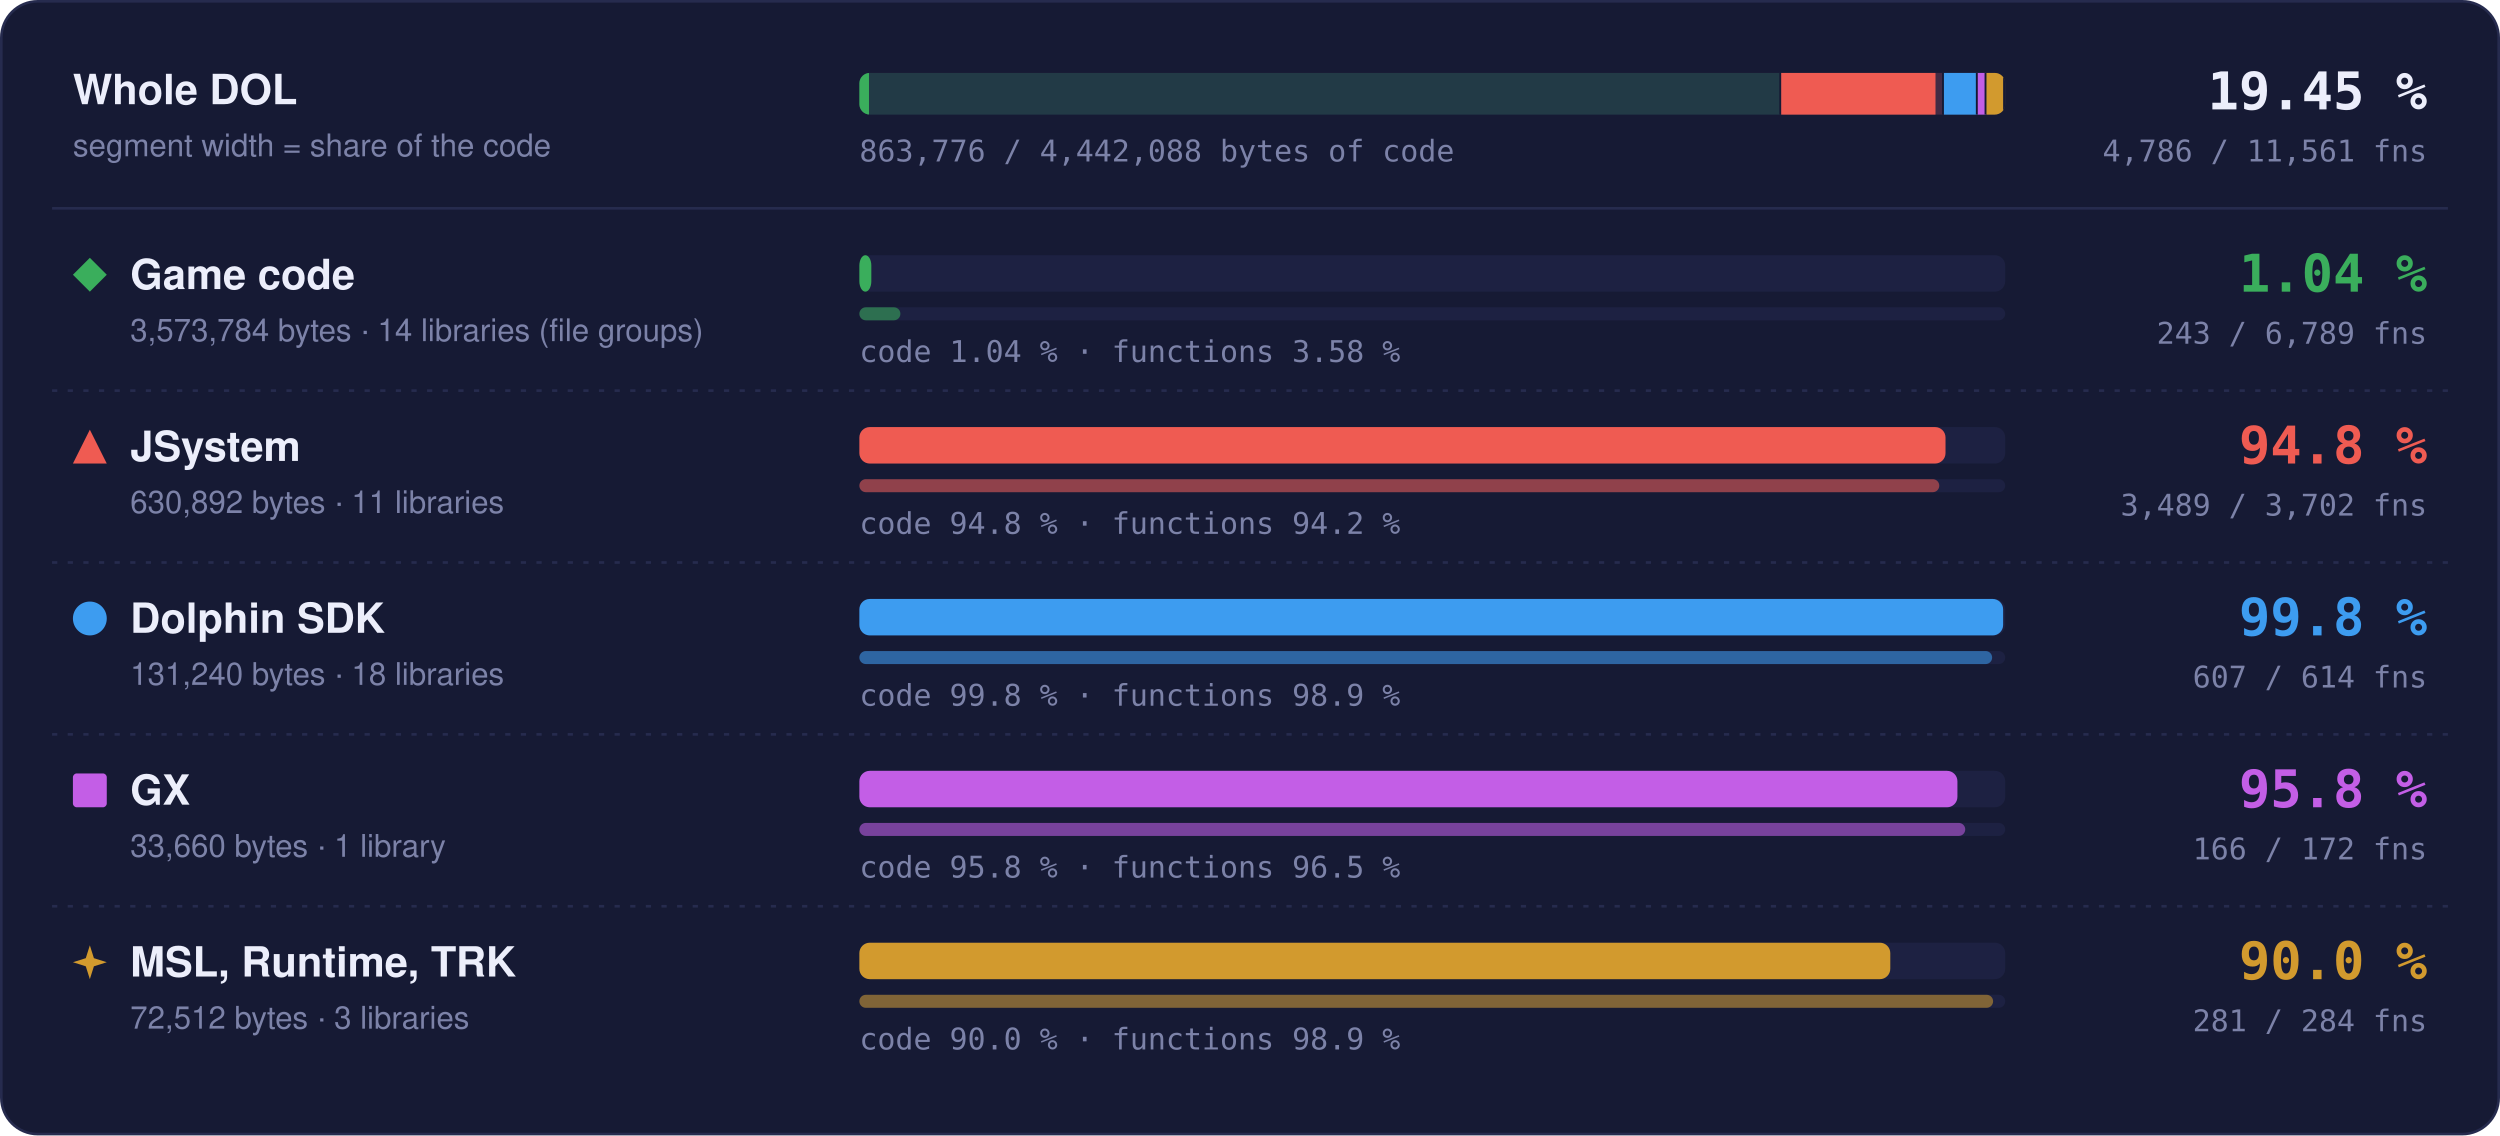
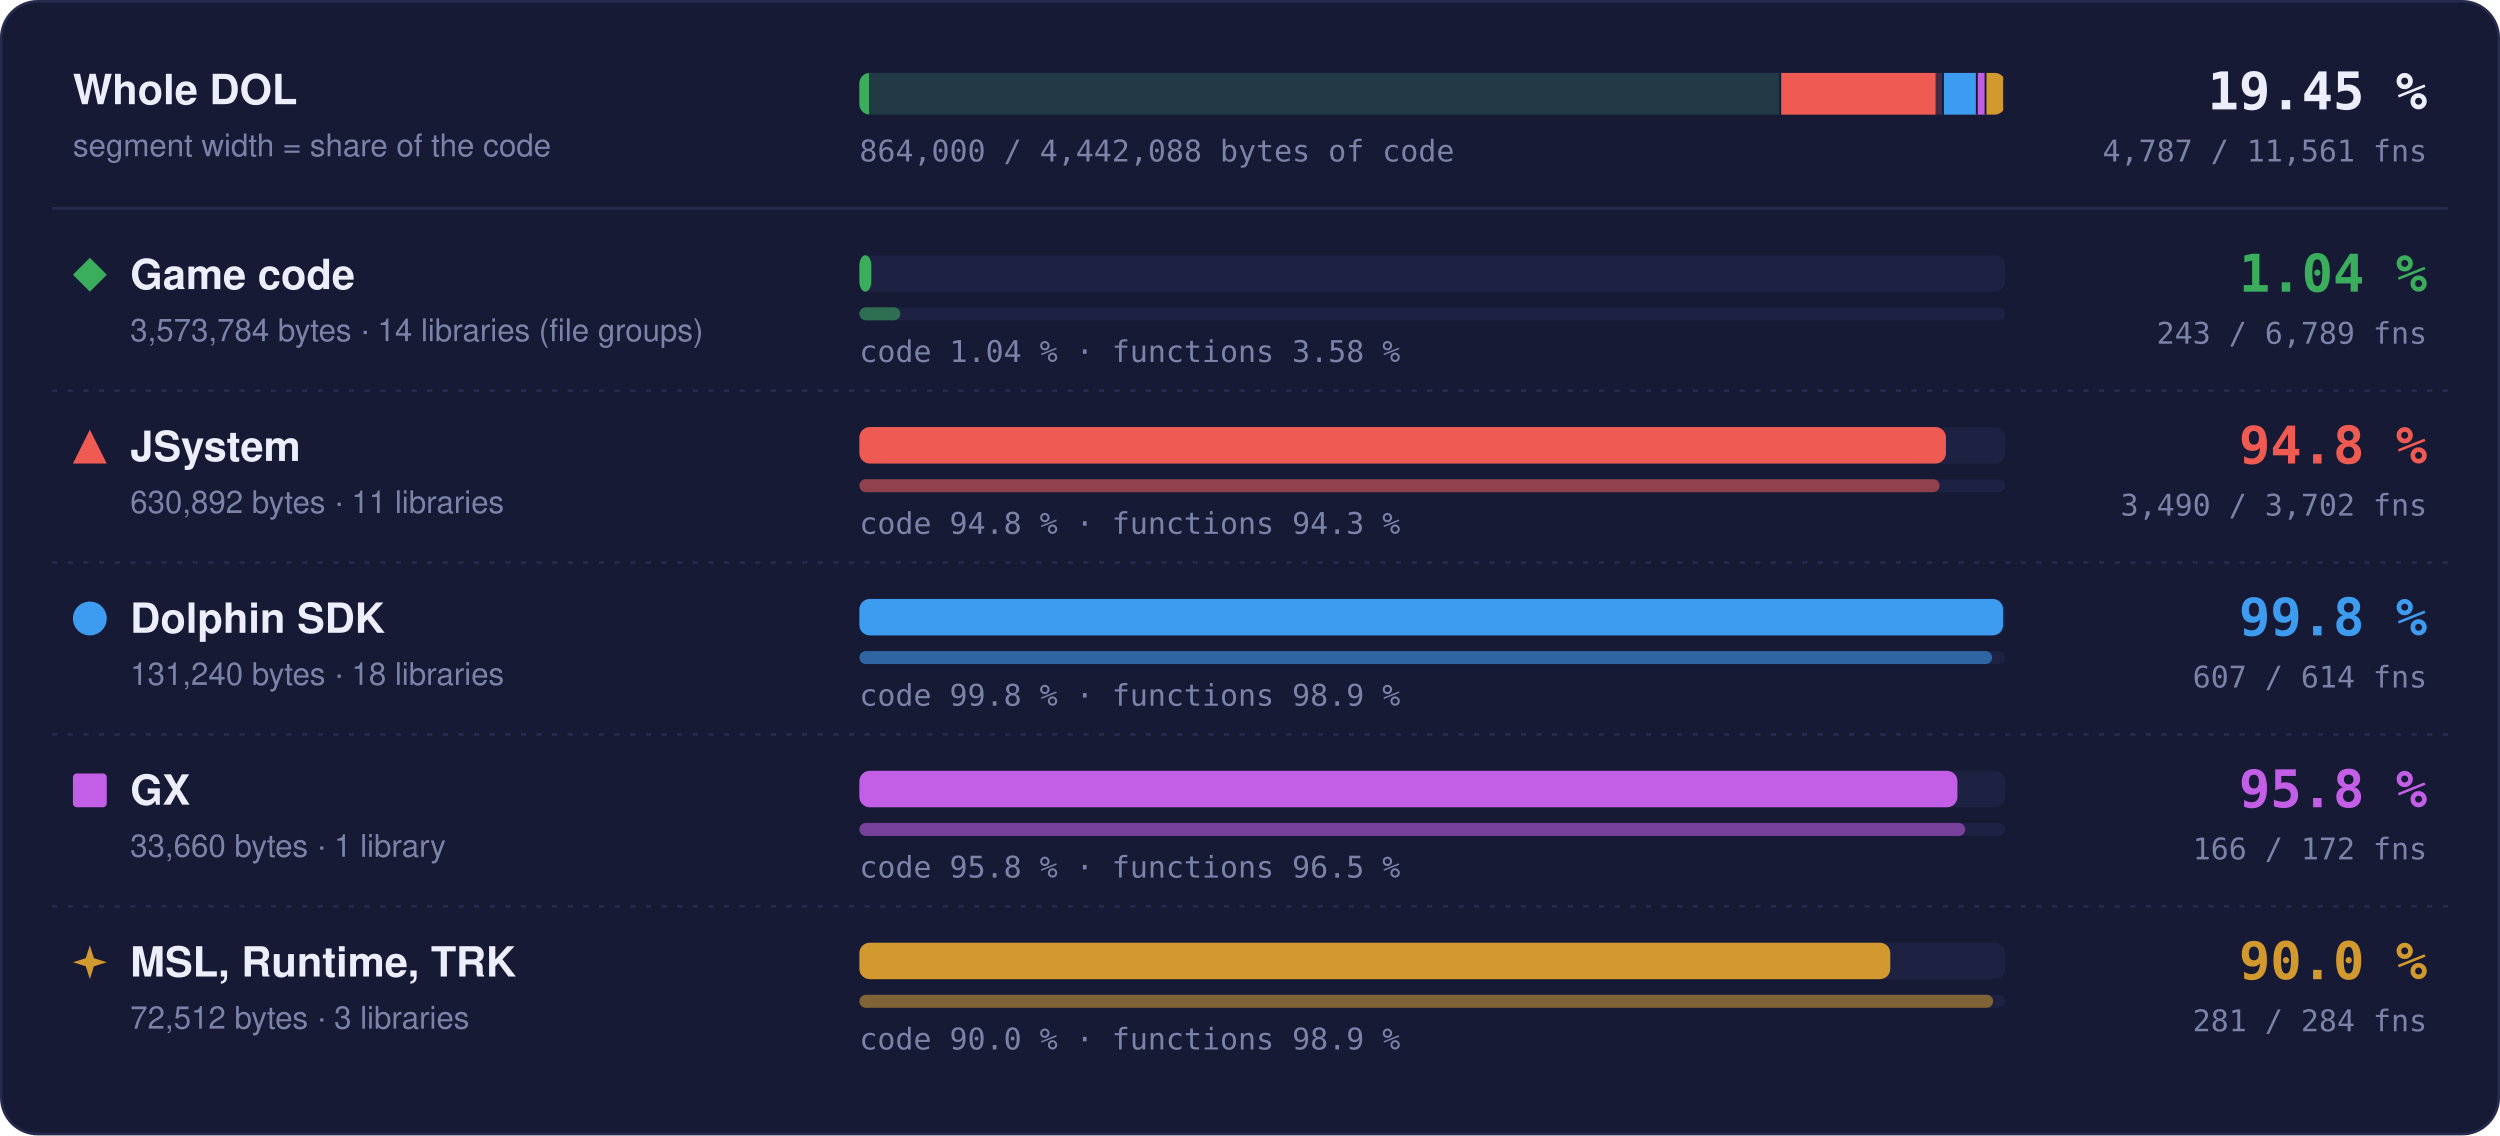
- <svg xmlns="http://www.w3.org/2000/svg" width="960" height="436" viewBox="0 0 960 436" role="img" aria-label="Matched code and functions per region: Game code 1.04 % of code, 243 of 6789 functions; JSystem 94.8 % of code, 3489 of 3702 functions; Dolphin SDK 99.8 % of code, 607 of 614 functions; GX 95.8 % of code, 166 of 172 functions; MSL, Runtime, TRK 90.0 % of code, 281 of 284 functions">
+ <svg xmlns="http://www.w3.org/2000/svg" width="960" height="436" viewBox="0 0 960 436" role="img" aria-label="Matched code and functions per region: Game code 1.04 % of code, 243 of 6789 functions; JSystem 94.8 % of code, 3490 of 3702 functions; Dolphin SDK 99.8 % of code, 607 of 614 functions; GX 95.8 % of code, 166 of 172 functions; MSL, Runtime, TRK 90.0 % of code, 281 of 284 functions">
  <style>text { font-family: -apple-system, BlinkMacSystemFont, 'Segoe UI', Helvetica, Arial, sans-serif; } .mono { font-family: ui-monospace, SFMono-Regular, 'SF Mono', Menlo, Consolas, monospace; } .grow { transform-box: fill-box; transform-origin: 0 50%; animation: grow 1.4s cubic-bezier(.2,.8,.2,1) both; } @keyframes grow { from { transform: scaleX(0); } } @media (prefers-reduced-motion: reduce) { * { animation: none !important; } }</style>
  <rect x="0.5" y="0.5" width="959" height="435" rx="14" fill="#161a34" stroke="#262b4e" />
  <text x="28" y="40" font-size="16" font-weight="700" fill="#eceefb">Whole DOL</text>
  <text x="28" y="60" font-size="12" fill="#7c82a8">segment width = share of the code</text>
  <rect x="330" y="28" width="440" height="16" rx="4" fill="#1d2142" />
  <clipPath id="wb">
    <rect x="330" y="28" width="440" height="16" rx="4" />
  </clipPath>
  <g clip-path="url(#wb)">
    <rect x="330.00" y="28" width="353.99" height="16" fill="#3aae5c" fill-opacity="0.18" />
    <rect class="grow" x="330.00" y="28" width="3.69" height="16" fill="#3aae5c" />
    <rect x="683.24" y="28" width="1.5" height="16" fill="#161a34" />
    <rect x="683.99" y="28" width="62.49" height="16" fill="#ef5b52" fill-opacity="0.18" />
-     <rect class="grow" x="683.99" y="28" width="59.24" height="16" fill="#ef5b52" />
+     <rect class="grow" x="683.99" y="28" width="59.26" height="16" fill="#ef5b52" />
    <rect x="745.73" y="28" width="1.5" height="16" fill="#161a34" />
    <rect x="746.48" y="28" width="13.00" height="16" fill="#3d9cf0" fill-opacity="0.18" />
    <rect class="grow" x="746.48" y="28" width="12.98" height="16" fill="#3d9cf0" />
    <rect x="758.73" y="28" width="1.5" height="16" fill="#161a34" />
    <rect x="759.48" y="28" width="3.33" height="16" fill="#c35ee6" fill-opacity="0.18" />
    <rect class="grow" x="759.48" y="28" width="3.20" height="16" fill="#c35ee6" />
    <rect x="762.07" y="28" width="1.5" height="16" fill="#161a34" />
    <rect x="762.82" y="28" width="7.18" height="16" fill="#d29a2e" fill-opacity="0.18" />
    <rect class="grow" x="762.82" y="28" width="6.46" height="16" fill="#d29a2e" />
    <rect x="769.25" y="28" width="1.5" height="16" fill="#161a34" />
  </g>
  <text x="932" y="42" text-anchor="end" class="mono" font-size="20" font-weight="700" fill="#eceefb">19.45 %</text>
-   <text x="932" y="62" text-anchor="end" class="mono" font-size="11.5" fill="#7c82a8">4,786 / 11,561 fns</text>
-   <text x="330" y="62" class="mono" font-size="11.5" fill="#7c82a8">863,776 / 4,442,088 bytes of code</text>
+   <text x="932" y="62" text-anchor="end" class="mono" font-size="11.5" fill="#7c82a8">4,787 / 11,561 fns</text>
+   <text x="330" y="62" class="mono" font-size="11.5" fill="#7c82a8">864,000 / 4,442,088 bytes of code</text>
  <line x1="20" x2="940" y1="80" y2="80" stroke="#262b4e" />
  <g fill="#3aae5c">
    <path d="M34.5 99L41 105.5L34.5 112L28 105.5Z" />
  </g>
  <text x="50" y="111" font-size="16" font-weight="700" fill="#eceefb">Game code</text>
  <text x="50" y="131" font-size="12" fill="#7c82a8">3,573,784 bytes · 14 libraries (file groups)</text>
  <rect x="330" y="98" width="440" height="14" rx="4" fill="#1d2142" />
  <rect class="grow" style="animation-delay:0.0s" x="330" y="98" width="4.59" height="14" rx="4" fill="#3aae5c" />
  <rect x="330" y="118" width="440" height="5" rx="2.5" fill="#1d2142" />
  <rect class="grow" style="animation-delay:0.2s" x="330" y="118" width="15.75" height="5" rx="2.5" fill="#3aae5c" fill-opacity="0.55" />
  <text x="330" y="139" class="mono" font-size="11.5" fill="#7c82a8">code 1.04 % · functions 3.58 %</text>
  <text x="932" y="112" text-anchor="end" class="mono" font-size="20" font-weight="700" fill="#3aae5c">1.04 %</text>
  <text x="932" y="132" text-anchor="end" class="mono" font-size="11.5" fill="#7c82a8">243 / 6,789 fns</text>
  <line x1="20" x2="940" y1="150" y2="150" stroke="#262b4e" stroke-dasharray="2 4" />
  <g fill="#ef5b52">
    <path d="M34.5 165L41 178L28 178Z" />
  </g>
  <text x="50" y="177" font-size="16" font-weight="700" fill="#eceefb">JSystem</text>
  <text x="50" y="197" font-size="12" fill="#7c82a8">630,892 bytes · 11 libraries</text>
  <rect x="330" y="164" width="440" height="14" rx="4" fill="#1d2142" />
-   <rect class="grow" style="animation-delay:0.1s" x="330" y="164" width="417.08" height="14" rx="4" fill="#ef5b52" />
+   <rect class="grow" style="animation-delay:0.1s" x="330" y="164" width="417.24" height="14" rx="4" fill="#ef5b52" />
  <rect x="330" y="184" width="440" height="5" rx="2.5" fill="#1d2142" />
-   <rect class="grow" style="animation-delay:0.3s" x="330" y="184" width="414.68" height="5" rx="2.5" fill="#ef5b52" fill-opacity="0.55" />
-   <text x="330" y="205" class="mono" font-size="11.5" fill="#7c82a8">code 94.8 % · functions 94.2 %</text>
+   <rect class="grow" style="animation-delay:0.3s" x="330" y="184" width="414.80" height="5" rx="2.5" fill="#ef5b52" fill-opacity="0.55" />
+   <text x="330" y="205" class="mono" font-size="11.5" fill="#7c82a8">code 94.8 % · functions 94.3 %</text>
  <text x="932" y="178" text-anchor="end" class="mono" font-size="20" font-weight="700" fill="#ef5b52">94.8 %</text>
-   <text x="932" y="198" text-anchor="end" class="mono" font-size="11.5" fill="#7c82a8">3,489 / 3,702 fns</text>
+   <text x="932" y="198" text-anchor="end" class="mono" font-size="11.5" fill="#7c82a8">3,490 / 3,702 fns</text>
  <line x1="20" x2="940" y1="216" y2="216" stroke="#262b4e" stroke-dasharray="2 4" />
  <g fill="#3d9cf0">
    <circle cx="34.5" cy="237.5" r="6.5" />
  </g>
  <text x="50" y="243" font-size="16" font-weight="700" fill="#eceefb">Dolphin SDK</text>
  <text x="50" y="263" font-size="12" fill="#7c82a8">131,240 bytes · 18 libraries</text>
  <rect x="330" y="230" width="440" height="14" rx="4" fill="#1d2142" />
  <rect class="grow" style="animation-delay:0.2s" x="330" y="230" width="439.20" height="14" rx="4" fill="#3d9cf0" />
  <rect x="330" y="250" width="440" height="5" rx="2.5" fill="#1d2142" />
  <rect class="grow" style="animation-delay:0.4s" x="330" y="250" width="434.98" height="5" rx="2.5" fill="#3d9cf0" fill-opacity="0.55" />
  <text x="330" y="271" class="mono" font-size="11.5" fill="#7c82a8">code 99.8 % · functions 98.9 %</text>
  <text x="932" y="244" text-anchor="end" class="mono" font-size="20" font-weight="700" fill="#3d9cf0">99.8 %</text>
  <text x="932" y="264" text-anchor="end" class="mono" font-size="11.5" fill="#7c82a8">607 / 614 fns</text>
  <line x1="20" x2="940" y1="282" y2="282" stroke="#262b4e" stroke-dasharray="2 4" />
  <g fill="#c35ee6">
    <rect x="28" y="297" width="13" height="13" rx="1.5" />
  </g>
  <text x="50" y="309" font-size="16" font-weight="700" fill="#eceefb">GX</text>
  <text x="50" y="329" font-size="12" fill="#7c82a8">33,660 bytes · 1 library</text>
  <rect x="330" y="296" width="440" height="14" rx="4" fill="#1d2142" />
  <rect class="grow" style="animation-delay:0.3s" x="330" y="296" width="421.65" height="14" rx="4" fill="#c35ee6" />
  <rect x="330" y="316" width="440" height="5" rx="2.5" fill="#1d2142" />
  <rect class="grow" style="animation-delay:0.5s" x="330" y="316" width="424.65" height="5" rx="2.5" fill="#c35ee6" fill-opacity="0.55" />
  <text x="330" y="337" class="mono" font-size="11.5" fill="#7c82a8">code 95.8 % · functions 96.5 %</text>
  <text x="932" y="310" text-anchor="end" class="mono" font-size="20" font-weight="700" fill="#c35ee6">95.8 %</text>
  <text x="932" y="330" text-anchor="end" class="mono" font-size="11.5" fill="#7c82a8">166 / 172 fns</text>
  <line x1="20" x2="940" y1="348" y2="348" stroke="#262b4e" stroke-dasharray="2 4" />
  <g fill="#d29a2e">
    <path d="M34.5 363L36.06 367.94L41 369.5L36.06 371.06L34.5 376L32.94 371.06L28 369.5L32.94 367.94Z" />
  </g>
  <text x="50" y="375" font-size="16" font-weight="700" fill="#eceefb">MSL, Runtime, TRK</text>
  <text x="50" y="395" font-size="12" fill="#7c82a8">72,512 bytes · 3 libraries</text>
  <rect x="330" y="362" width="440" height="14" rx="4" fill="#1d2142" />
  <rect class="grow" style="animation-delay:0.4s" x="330" y="362" width="395.87" height="14" rx="4" fill="#d29a2e" />
  <rect x="330" y="382" width="440" height="5" rx="2.5" fill="#1d2142" />
  <rect class="grow" style="animation-delay:0.6s" x="330" y="382" width="435.35" height="5" rx="2.5" fill="#d29a2e" fill-opacity="0.55" />
  <text x="330" y="403" class="mono" font-size="11.5" fill="#7c82a8">code 90.0 % · functions 98.9 %</text>
  <text x="932" y="376" text-anchor="end" class="mono" font-size="20" font-weight="700" fill="#d29a2e">90.0 %</text>
  <text x="932" y="396" text-anchor="end" class="mono" font-size="11.5" fill="#7c82a8">281 / 284 fns</text>
</svg>
